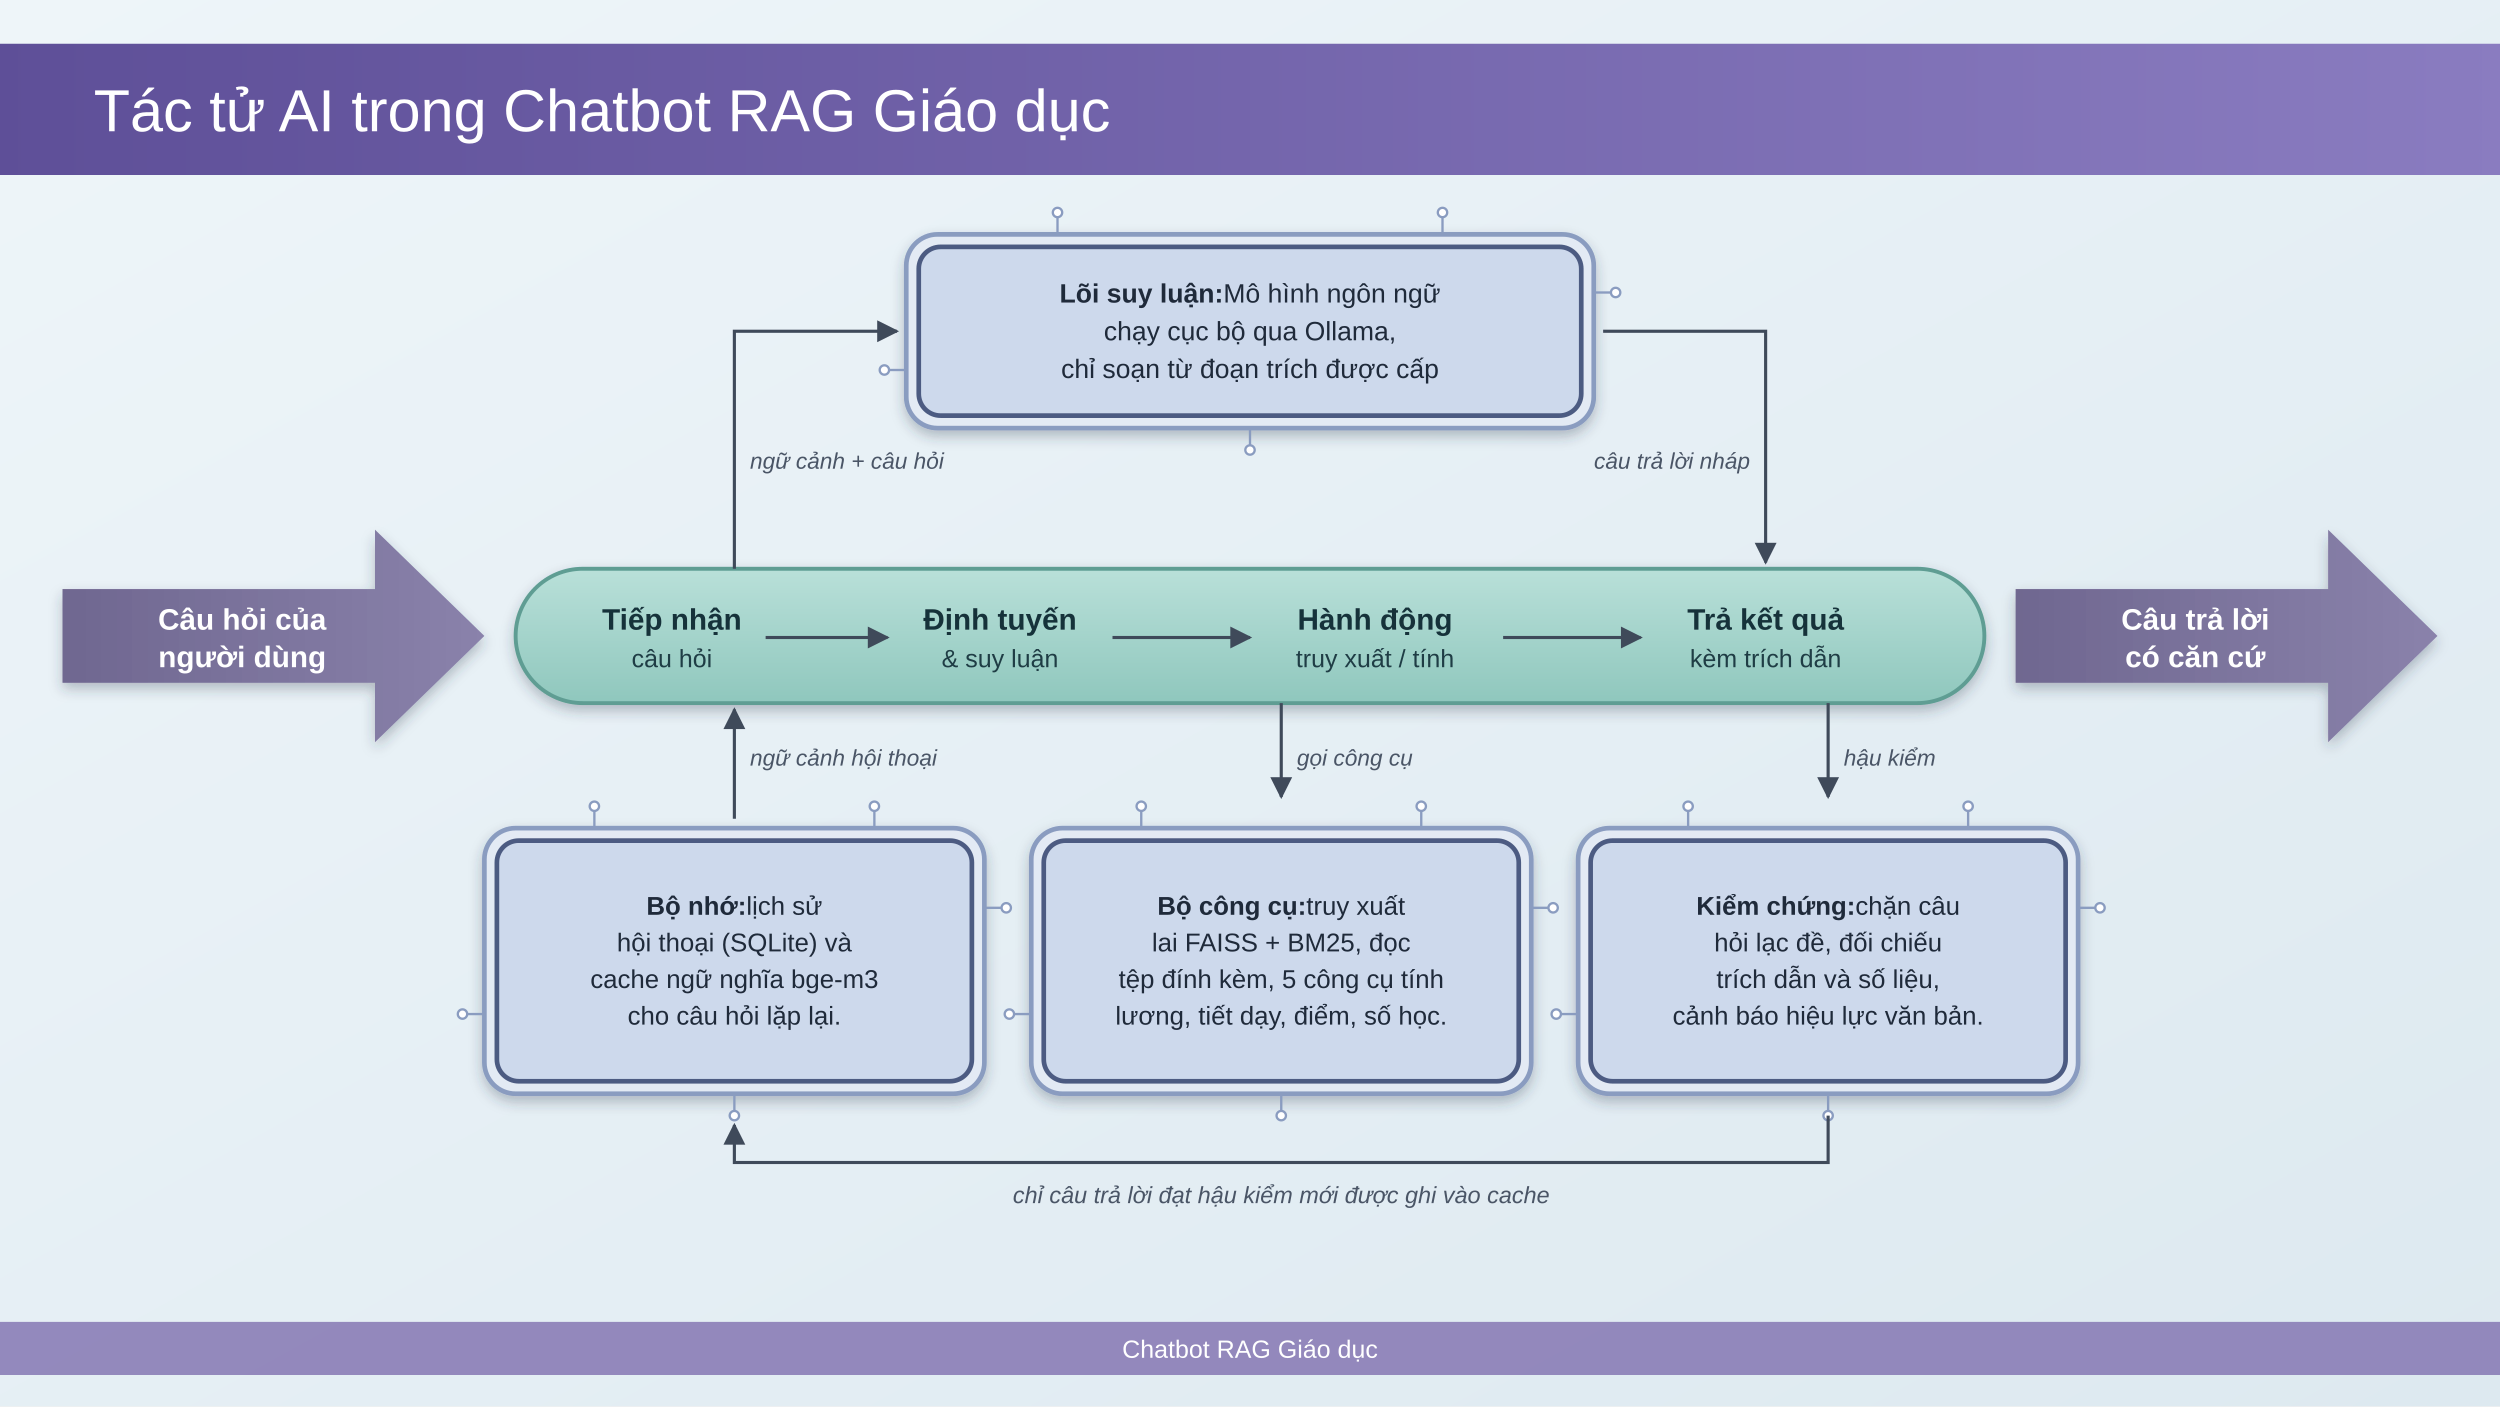
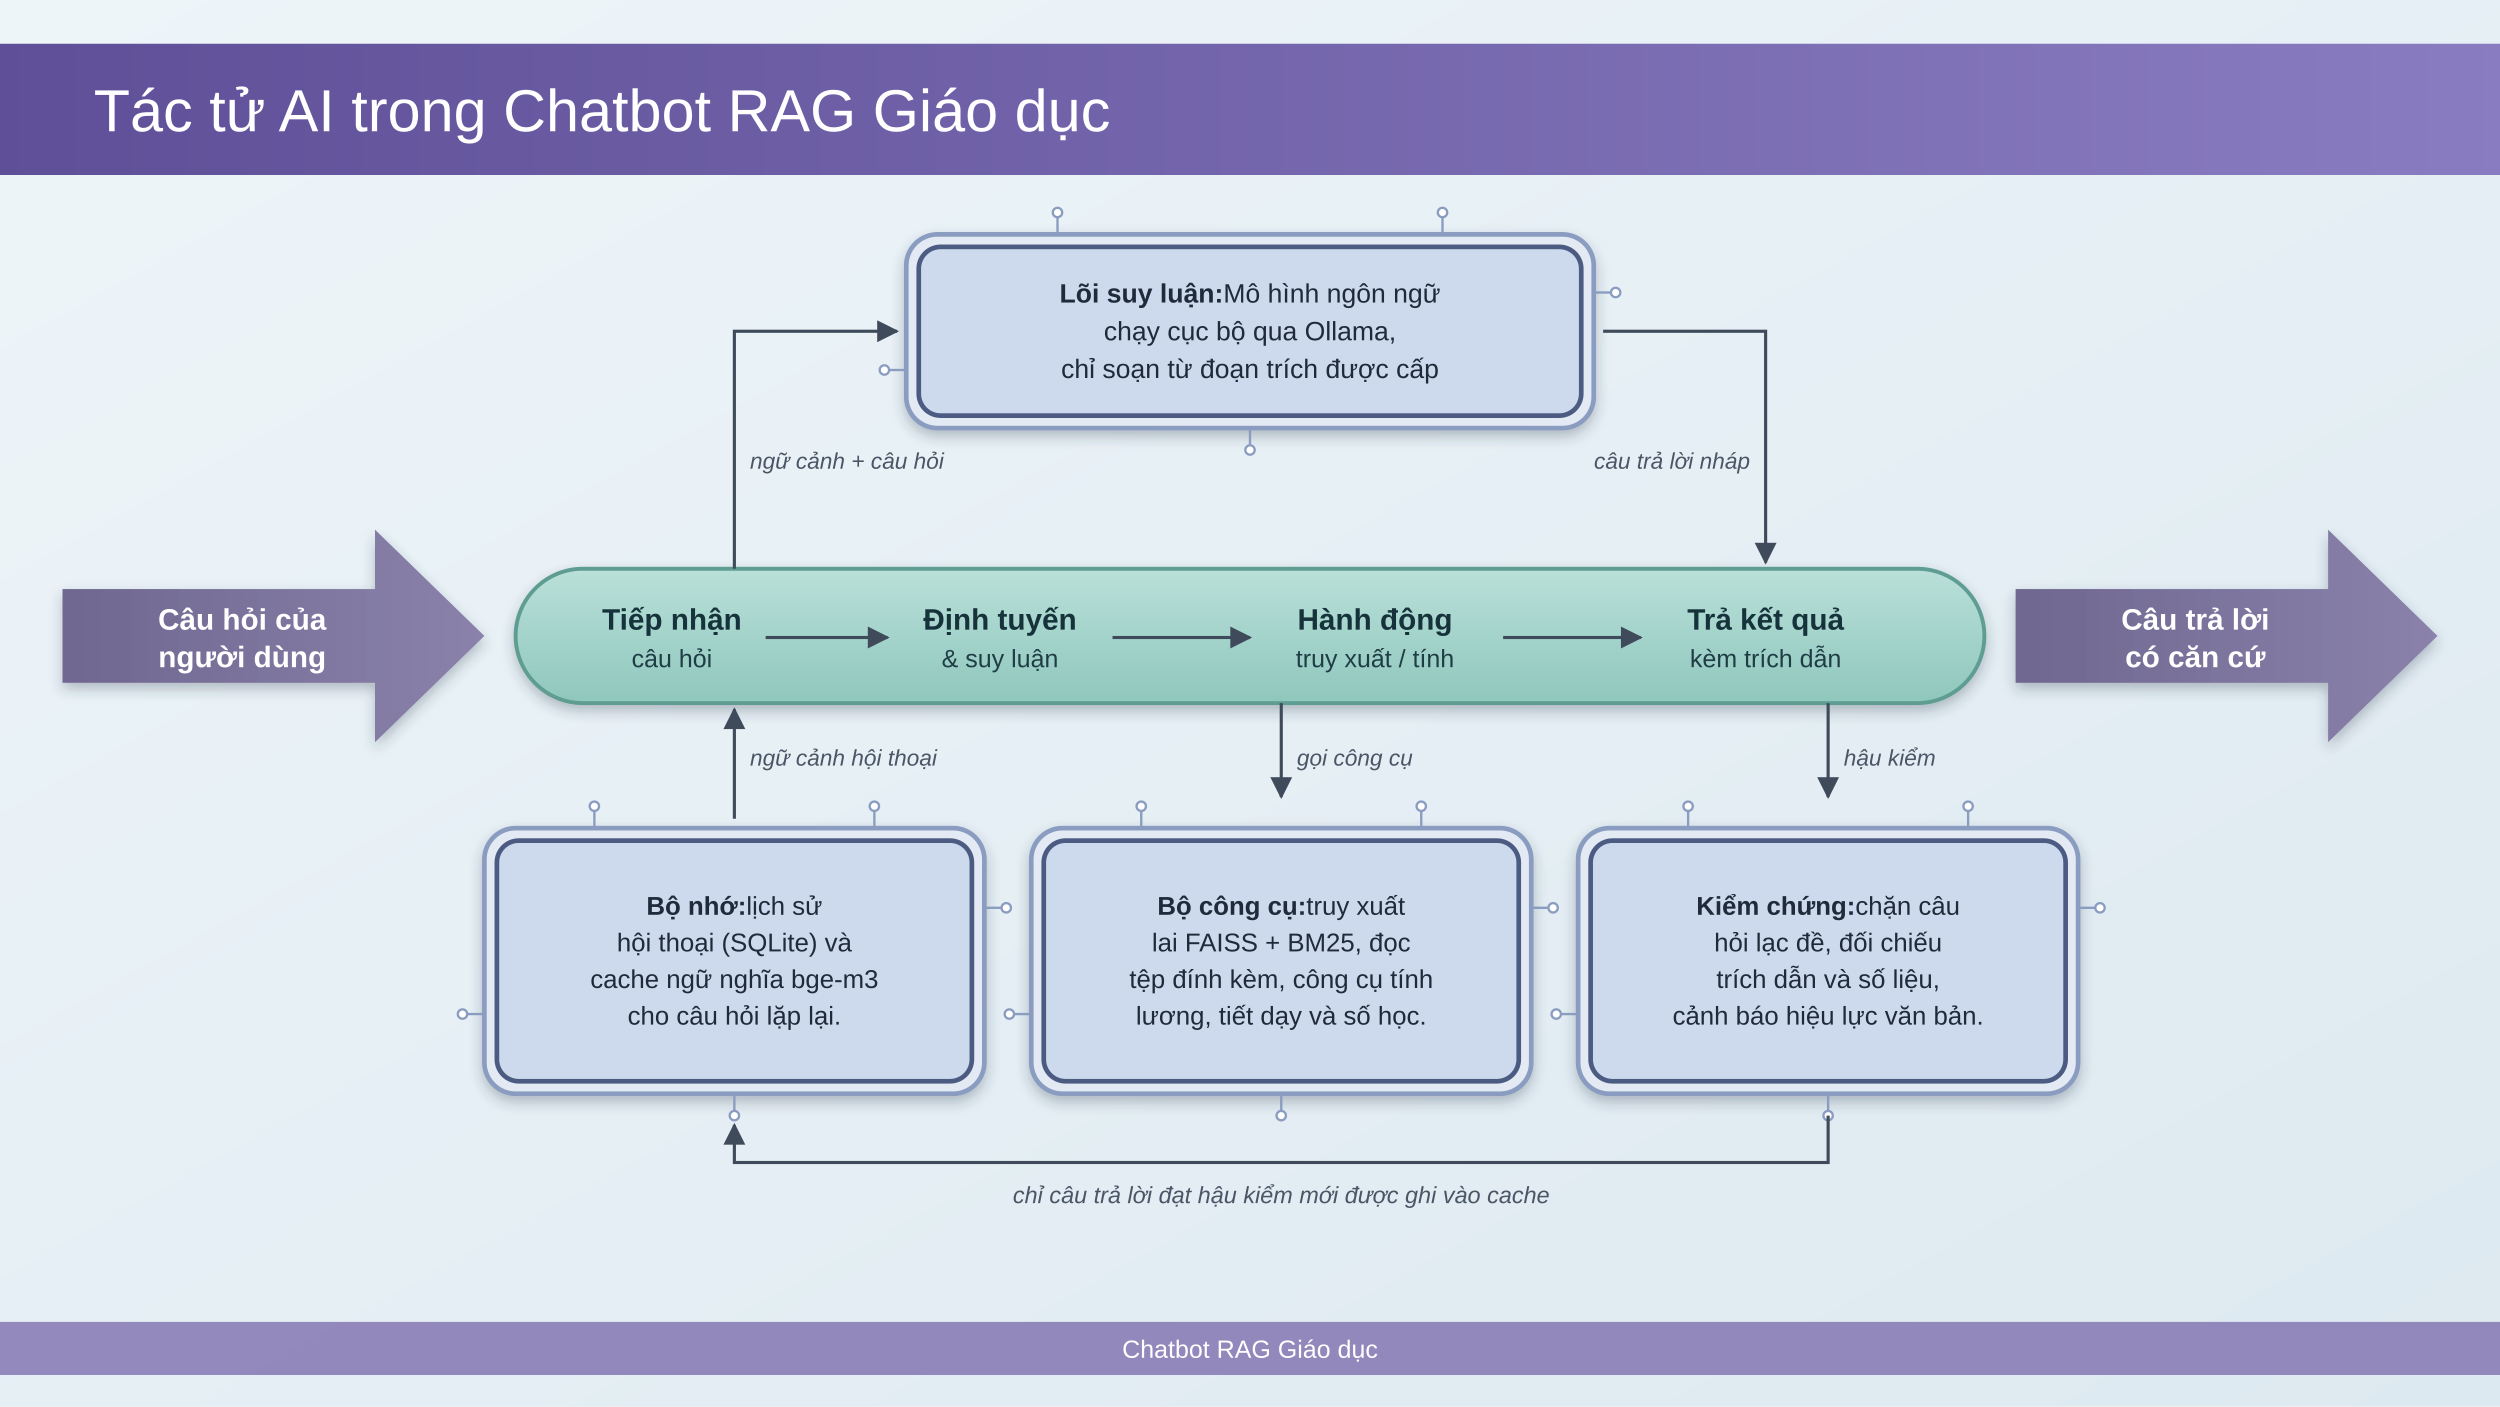
<svg xmlns="http://www.w3.org/2000/svg" viewBox="0 0 1600 900" width="1600" height="900" font-family="'Segoe UI', Arial, sans-serif">
  <defs>
    <linearGradient id="nen" x1="0" y1="0" x2="1" y2="1">
      <stop offset="0" stop-color="#eef5f9" />
      <stop offset="1" stop-color="#dde9f0" />
    </linearGradient>
    <linearGradient id="tieude" x1="0" y1="0" x2="1" y2="0">
      <stop offset="0" stop-color="#5e4f98" />
      <stop offset="1" stop-color="#8a7cc0" />
    </linearGradient>
    <linearGradient id="bang" x1="0" y1="0" x2="0" y2="1">
      <stop offset="0" stop-color="#b9e0d9" />
      <stop offset="1" stop-color="#8fc7bd" />
    </linearGradient>
    <linearGradient id="muilon" x1="0" y1="0" x2="1" y2="0">
      <stop offset="0" stop-color="#6f6790" />
      <stop offset="1" stop-color="#8a82ab" />
    </linearGradient>
    <filter id="bong" x="-10%" y="-20%" width="120%" height="150%">
      <feDropShadow dx="0" dy="4" stdDeviation="4" flood-color="#2d3a4a" flood-opacity="0.3" />
    </filter>
    <marker id="mui" viewBox="0 0 10 10" refX="9" refY="5" markerWidth="7" markerHeight="7" orient="auto">
      <path d="M0,0 L10,5 L0,10 z" fill="#3f4a5a" />
    </marker>
  </defs>
  <rect width="1600" height="900" fill="url(#nen)" />
  <rect x="0" y="28" width="1600" height="84" fill="url(#tieude)" />
  <text x="60" y="84" font-size="38" fill="#ffffff">Tác tử AI trong Chatbot RAG Giáo dục</text>
  <g filter="url(#bong)">
    <rect x="580" y="150" width="440" height="124" rx="20" fill="#e3eaf4" stroke="#8a9cc0" stroke-width="3" />
  </g>
  <rect x="588" y="158" width="424" height="108" rx="14" fill="#cdd9ec" stroke="#4c5b82" stroke-width="3" />
  <line x1="676.8" y1="150" x2="676.8" y2="138" stroke="#8a9cc0" stroke-width="1.5" />
  <circle cx="676.8" cy="136" r="3" fill="#ffffff" stroke="#8a9cc0" stroke-width="1.5" />
  <line x1="923.2" y1="150" x2="923.2" y2="138" stroke="#8a9cc0" stroke-width="1.5" />
  <circle cx="923.2" cy="136" r="3" fill="#ffffff" stroke="#8a9cc0" stroke-width="1.5" />
  <line x1="800.0" y1="274" x2="800.0" y2="286" stroke="#8a9cc0" stroke-width="1.5" />
  <circle cx="800.0" cy="288" r="3" fill="#ffffff" stroke="#8a9cc0" stroke-width="1.5" />
  <line x1="1020" y1="187.2" x2="1032" y2="187.2" stroke="#8a9cc0" stroke-width="1.5" />
  <circle cx="1034" cy="187.2" r="3" fill="#ffffff" stroke="#8a9cc0" stroke-width="1.5" />
  <line x1="580" y1="236.8" x2="568" y2="236.8" stroke="#8a9cc0" stroke-width="1.5" />
  <circle cx="566" cy="236.8" r="3" fill="#ffffff" stroke="#8a9cc0" stroke-width="1.5" />
  <text x="800.0" y="193.64" font-size="17" fill="#1f2a3a" text-anchor="middle">
    <tspan font-weight="700">Lõi suy luận: </tspan>Mô hình ngôn ngữ</text>
  <text x="800.0" y="217.78" font-size="17" fill="#1f2a3a" text-anchor="middle">chạy cục bộ qua Ollama,</text>
  <text x="800.0" y="241.92" font-size="17" fill="#1f2a3a" text-anchor="middle">chỉ soạn từ đoạn trích được cấp</text>
  <g filter="url(#bong)">
    <rect x="330" y="364" width="940" height="86" rx="43.0" fill="url(#bang)" stroke="#5e9d93" stroke-width="2.5" />
  </g>
  <text x="430" y="403" font-size="19" font-weight="700" fill="#16323a" text-anchor="middle">Tiếp nhận</text>
  <text x="430" y="427" font-size="16" fill="#1f3d45" text-anchor="middle">câu hỏi</text>
  <text x="640" y="403" font-size="19" font-weight="700" fill="#16323a" text-anchor="middle">Định tuyến</text>
  <text x="640" y="427" font-size="16" fill="#1f3d45" text-anchor="middle">&amp; suy luận</text>
  <text x="880" y="403" font-size="19" font-weight="700" fill="#16323a" text-anchor="middle">Hành động</text>
  <text x="880" y="427" font-size="16" fill="#1f3d45" text-anchor="middle">truy xuất / tính</text>
  <text x="1130" y="403" font-size="19" font-weight="700" fill="#16323a" text-anchor="middle">Trả kết quả</text>
  <text x="1130" y="427" font-size="16" fill="#1f3d45" text-anchor="middle">kèm trích dẫn</text>
  <line x1="490" y1="408" x2="568" y2="408" stroke="#3f4a5a" stroke-width="2" marker-end="url(#mui)" />
  <line x1="712" y1="408" x2="800" y2="408" stroke="#3f4a5a" stroke-width="2" marker-end="url(#mui)" />
  <line x1="962" y1="408" x2="1050" y2="408" stroke="#3f4a5a" stroke-width="2" marker-end="url(#mui)" />
  <polygon points="40,377.0 240,377.0 240,339.0 310,407.0 240,475.0 240,437.0 40,437.0" fill="url(#muilon)" filter="url(#bong)" />
  <text x="155.0" y="403.0" font-size="19" font-weight="700" fill="#ffffff" text-anchor="middle">Câu hỏi của</text>
  <text x="155.0" y="427.0" font-size="19" font-weight="700" fill="#ffffff" text-anchor="middle">người dùng</text>
  <polygon points="1290,377.0 1490,377.0 1490,339.0 1560,407.0 1490,475.0 1490,437.0 1290,437.0" fill="url(#muilon)" filter="url(#bong)" />
  <text x="1405.0" y="403.0" font-size="19" font-weight="700" fill="#ffffff" text-anchor="middle">Câu trả lời</text>
  <text x="1405.0" y="427.0" font-size="19" font-weight="700" fill="#ffffff" text-anchor="middle">có căn cứ</text>
  <polyline points="470,364 470,212 574,212" fill="none" stroke="#3f4a5a" stroke-width="2" marker-end="url(#mui)" />
  <text x="480" y="300" font-size="14.5" font-style="italic" fill="#4a5566" text-anchor="start">ngữ cảnh + câu hỏi</text>
  <polyline points="1026,212 1130,212 1130,360" fill="none" stroke="#3f4a5a" stroke-width="2" marker-end="url(#mui)" />
  <text x="1120" y="300" font-size="14.5" font-style="italic" fill="#4a5566" text-anchor="end">câu trả lời nháp</text>
  <g filter="url(#bong)">
    <rect x="310" y="530" width="320" height="170" rx="20" fill="#e3eaf4" stroke="#8a9cc0" stroke-width="3" />
  </g>
  <rect x="318" y="538" width="304" height="154" rx="14" fill="#cdd9ec" stroke="#4c5b82" stroke-width="3" />
  <line x1="380.4" y1="530" x2="380.4" y2="518" stroke="#8a9cc0" stroke-width="1.5" />
  <circle cx="380.4" cy="516" r="3" fill="#ffffff" stroke="#8a9cc0" stroke-width="1.5" />
  <line x1="559.6" y1="530" x2="559.6" y2="518" stroke="#8a9cc0" stroke-width="1.5" />
  <circle cx="559.6" cy="516" r="3" fill="#ffffff" stroke="#8a9cc0" stroke-width="1.5" />
  <line x1="470.0" y1="700" x2="470.0" y2="712" stroke="#8a9cc0" stroke-width="1.5" />
  <circle cx="470.0" cy="714" r="3" fill="#ffffff" stroke="#8a9cc0" stroke-width="1.5" />
  <line x1="630" y1="581.0" x2="642" y2="581.0" stroke="#8a9cc0" stroke-width="1.5" />
  <circle cx="644" cy="581.0" r="3" fill="#ffffff" stroke="#8a9cc0" stroke-width="1.5" />
  <line x1="310" y1="649.0" x2="298" y2="649.0" stroke="#8a9cc0" stroke-width="1.5" />
  <circle cx="296" cy="649.0" r="3" fill="#ffffff" stroke="#8a9cc0" stroke-width="1.5" />
  <text x="470.0" y="585.465" font-size="16.5" fill="#1f2a3a" text-anchor="middle">
    <tspan font-weight="700">Bộ nhớ: </tspan>lịch sử</text>
  <text x="470.0" y="608.895" font-size="16.5" fill="#1f2a3a" text-anchor="middle">hội thoại (SQLite) và</text>
  <text x="470.0" y="632.325" font-size="16.5" fill="#1f2a3a" text-anchor="middle">cache ngữ nghĩa bge-m3</text>
  <text x="470.0" y="655.755" font-size="16.5" fill="#1f2a3a" text-anchor="middle">cho câu hỏi lặp lại.</text>
  <g filter="url(#bong)">
    <rect x="660" y="530" width="320" height="170" rx="20" fill="#e3eaf4" stroke="#8a9cc0" stroke-width="3" />
  </g>
  <rect x="668" y="538" width="304" height="154" rx="14" fill="#cdd9ec" stroke="#4c5b82" stroke-width="3" />
  <line x1="730.4" y1="530" x2="730.4" y2="518" stroke="#8a9cc0" stroke-width="1.5" />
  <circle cx="730.4" cy="516" r="3" fill="#ffffff" stroke="#8a9cc0" stroke-width="1.5" />
  <line x1="909.6" y1="530" x2="909.6" y2="518" stroke="#8a9cc0" stroke-width="1.5" />
  <circle cx="909.6" cy="516" r="3" fill="#ffffff" stroke="#8a9cc0" stroke-width="1.5" />
  <line x1="820.0" y1="700" x2="820.0" y2="712" stroke="#8a9cc0" stroke-width="1.5" />
  <circle cx="820.0" cy="714" r="3" fill="#ffffff" stroke="#8a9cc0" stroke-width="1.5" />
  <line x1="980" y1="581.0" x2="992" y2="581.0" stroke="#8a9cc0" stroke-width="1.5" />
  <circle cx="994" cy="581.0" r="3" fill="#ffffff" stroke="#8a9cc0" stroke-width="1.5" />
  <line x1="660" y1="649.0" x2="648" y2="649.0" stroke="#8a9cc0" stroke-width="1.5" />
  <circle cx="646" cy="649.0" r="3" fill="#ffffff" stroke="#8a9cc0" stroke-width="1.5" />
  <text x="820.0" y="585.465" font-size="16.5" fill="#1f2a3a" text-anchor="middle">
    <tspan font-weight="700">Bộ công cụ: </tspan>truy xuất</text>
  <text x="820.0" y="608.895" font-size="16.5" fill="#1f2a3a" text-anchor="middle">lai FAISS + BM25, đọc</text>
-   <text x="820.0" y="632.325" font-size="16.5" fill="#1f2a3a" text-anchor="middle">tệp đính kèm, 5 công cụ tính</text>
-   <text x="820.0" y="655.755" font-size="16.5" fill="#1f2a3a" text-anchor="middle">lương, tiết dạy, điểm, số học.</text>
+   <text x="820.0" y="632.325" font-size="16.5" fill="#1f2a3a" text-anchor="middle">tệp đính kèm, công cụ tính</text>
+   <text x="820.0" y="655.755" font-size="16.5" fill="#1f2a3a" text-anchor="middle">lương, tiết dạy và số học.</text>
  <g filter="url(#bong)">
    <rect x="1010" y="530" width="320" height="170" rx="20" fill="#e3eaf4" stroke="#8a9cc0" stroke-width="3" />
  </g>
  <rect x="1018" y="538" width="304" height="154" rx="14" fill="#cdd9ec" stroke="#4c5b82" stroke-width="3" />
  <line x1="1080.4" y1="530" x2="1080.4" y2="518" stroke="#8a9cc0" stroke-width="1.5" />
  <circle cx="1080.4" cy="516" r="3" fill="#ffffff" stroke="#8a9cc0" stroke-width="1.5" />
  <line x1="1259.6" y1="530" x2="1259.6" y2="518" stroke="#8a9cc0" stroke-width="1.5" />
  <circle cx="1259.6" cy="516" r="3" fill="#ffffff" stroke="#8a9cc0" stroke-width="1.5" />
  <line x1="1170.0" y1="700" x2="1170.0" y2="712" stroke="#8a9cc0" stroke-width="1.5" />
  <circle cx="1170.0" cy="714" r="3" fill="#ffffff" stroke="#8a9cc0" stroke-width="1.5" />
  <line x1="1330" y1="581.0" x2="1342" y2="581.0" stroke="#8a9cc0" stroke-width="1.5" />
  <circle cx="1344" cy="581.0" r="3" fill="#ffffff" stroke="#8a9cc0" stroke-width="1.5" />
  <line x1="1010" y1="649.0" x2="998" y2="649.0" stroke="#8a9cc0" stroke-width="1.5" />
  <circle cx="996" cy="649.0" r="3" fill="#ffffff" stroke="#8a9cc0" stroke-width="1.5" />
  <text x="1170.0" y="585.465" font-size="16.5" fill="#1f2a3a" text-anchor="middle">
    <tspan font-weight="700">Kiểm chứng: </tspan>chặn câu</text>
  <text x="1170.0" y="608.895" font-size="16.5" fill="#1f2a3a" text-anchor="middle">hỏi lạc đề, đối chiếu</text>
  <text x="1170.0" y="632.325" font-size="16.5" fill="#1f2a3a" text-anchor="middle">trích dẫn và số liệu,</text>
  <text x="1170.0" y="655.755" font-size="16.5" fill="#1f2a3a" text-anchor="middle">cảnh báo hiệu lực văn bản.</text>
  <polyline points="470,524 470,454" fill="none" stroke="#3f4a5a" stroke-width="2" marker-end="url(#mui)" />
  <text x="480" y="490" font-size="14.5" font-style="italic" fill="#4a5566" text-anchor="start">ngữ cảnh hội thoại</text>
  <polyline points="820,450 820,510" fill="none" stroke="#3f4a5a" stroke-width="2" marker-end="url(#mui)" />
  <text x="830" y="490" font-size="14.5" font-style="italic" fill="#4a5566" text-anchor="start">gọi công cụ</text>
  <polyline points="1170,450 1170,510" fill="none" stroke="#3f4a5a" stroke-width="2" marker-end="url(#mui)" />
  <text x="1180" y="490" font-size="14.5" font-style="italic" fill="#4a5566" text-anchor="start">hậu kiểm</text>
  <polyline points="1170,714 1170,744 470,744 470,720" fill="none" stroke="#3f4a5a" stroke-width="2" marker-end="url(#mui)" />
  <text x="820" y="770" font-size="15" font-style="italic" fill="#4a5566" text-anchor="middle">chỉ câu trả lời đạt hậu kiểm mới được ghi vào cache</text>
  <rect x="0" y="846" width="1600" height="34" fill="#8577b3" opacity="0.85" />
  <text x="800" y="869" font-size="16" fill="#ffffff" text-anchor="middle">Chatbot RAG Giáo dục</text>
</svg>
